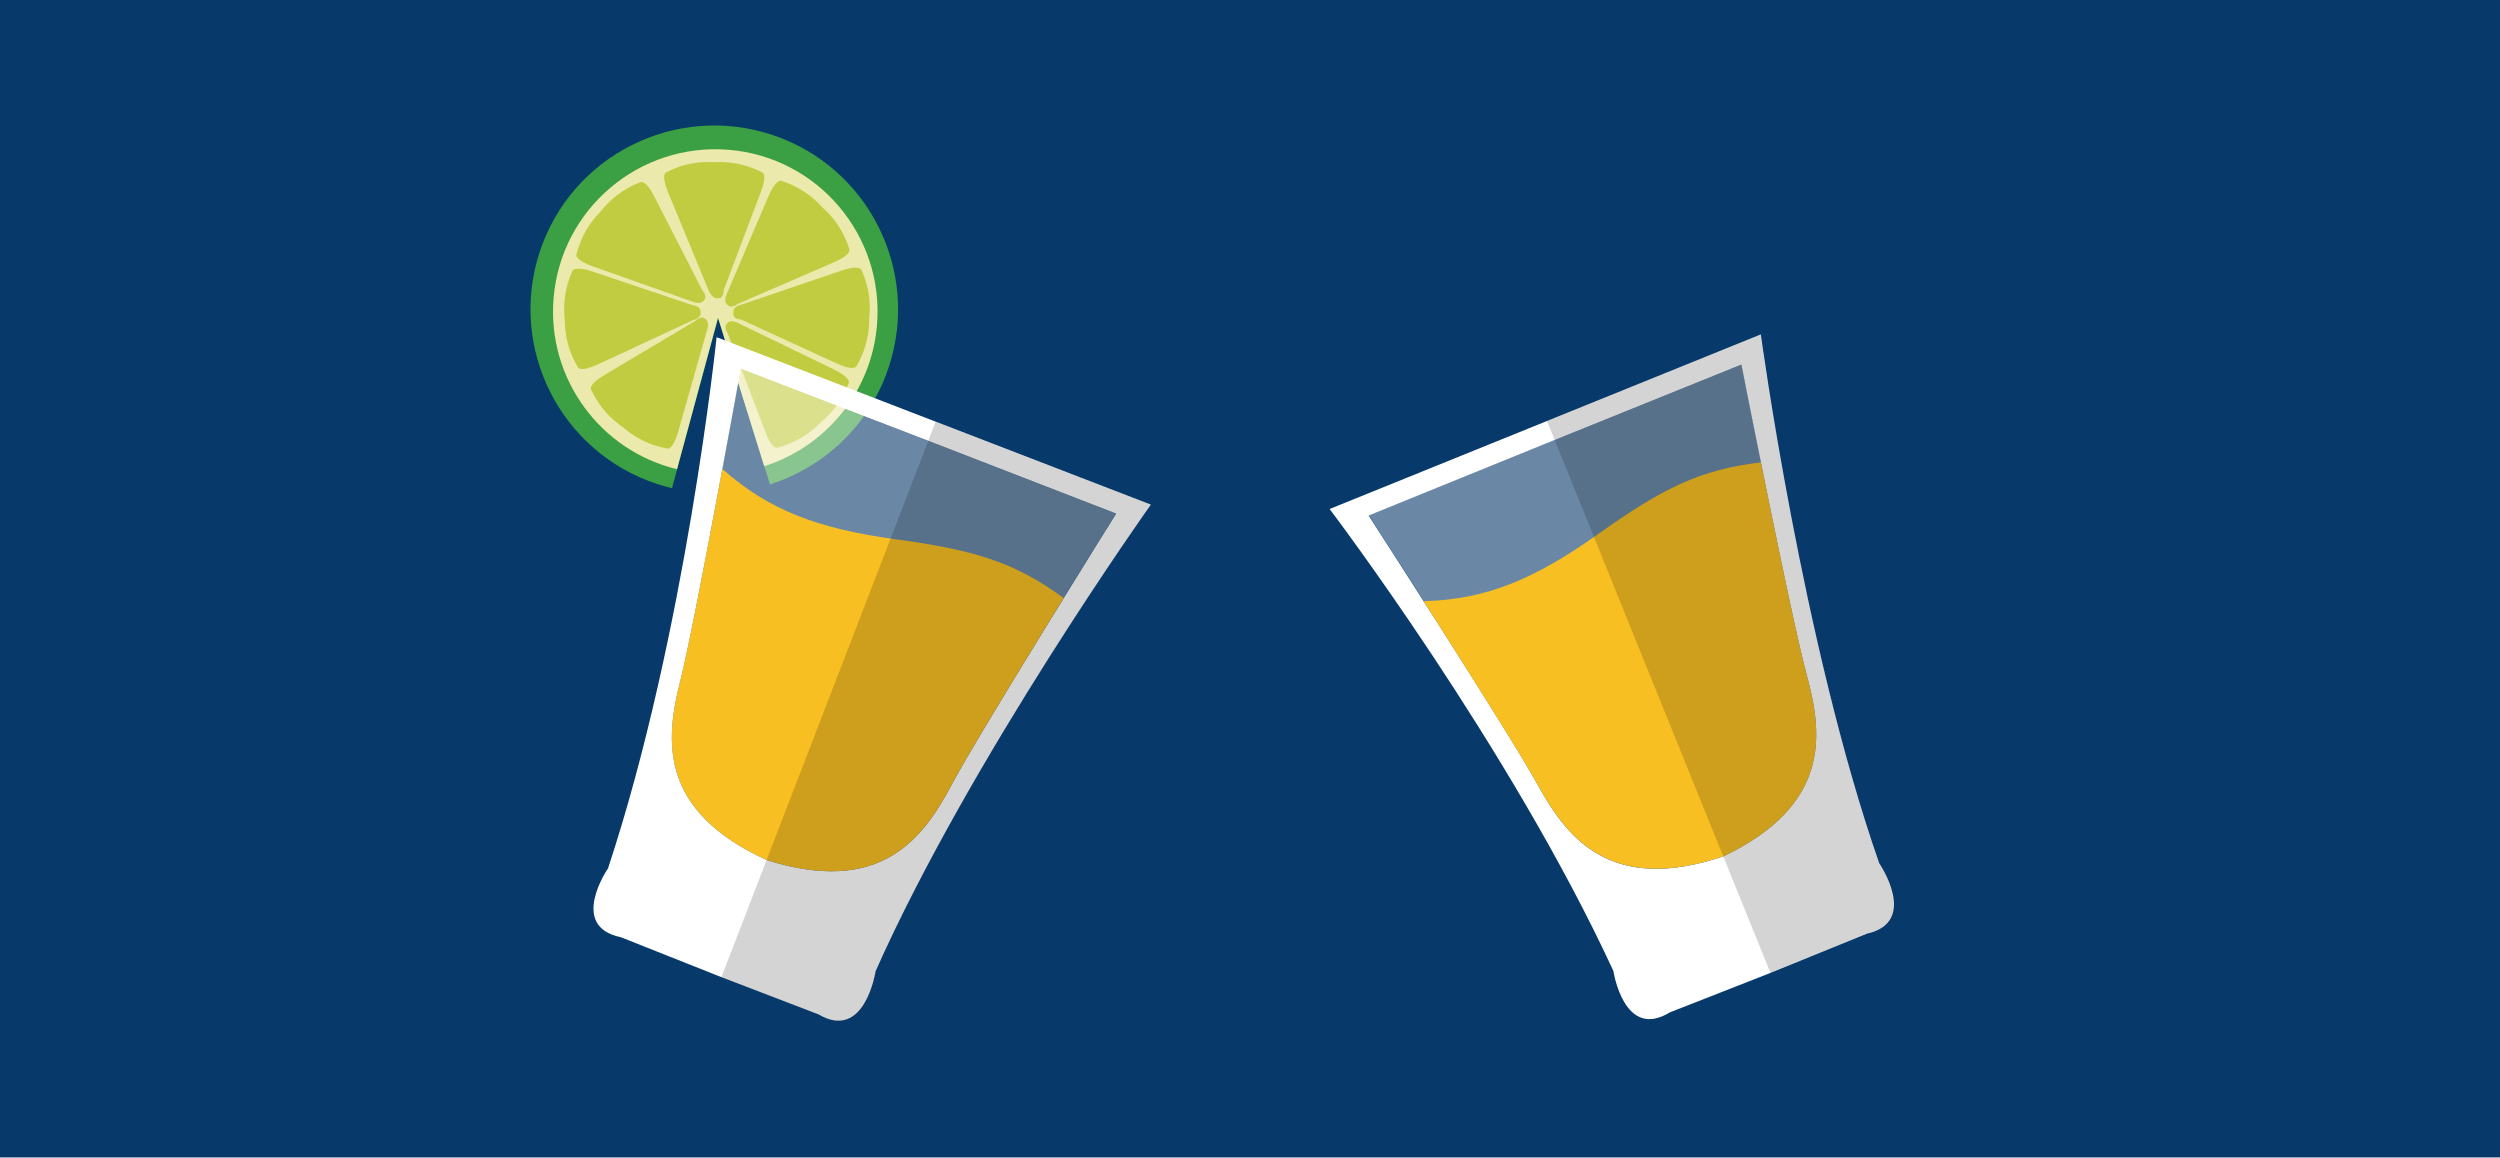
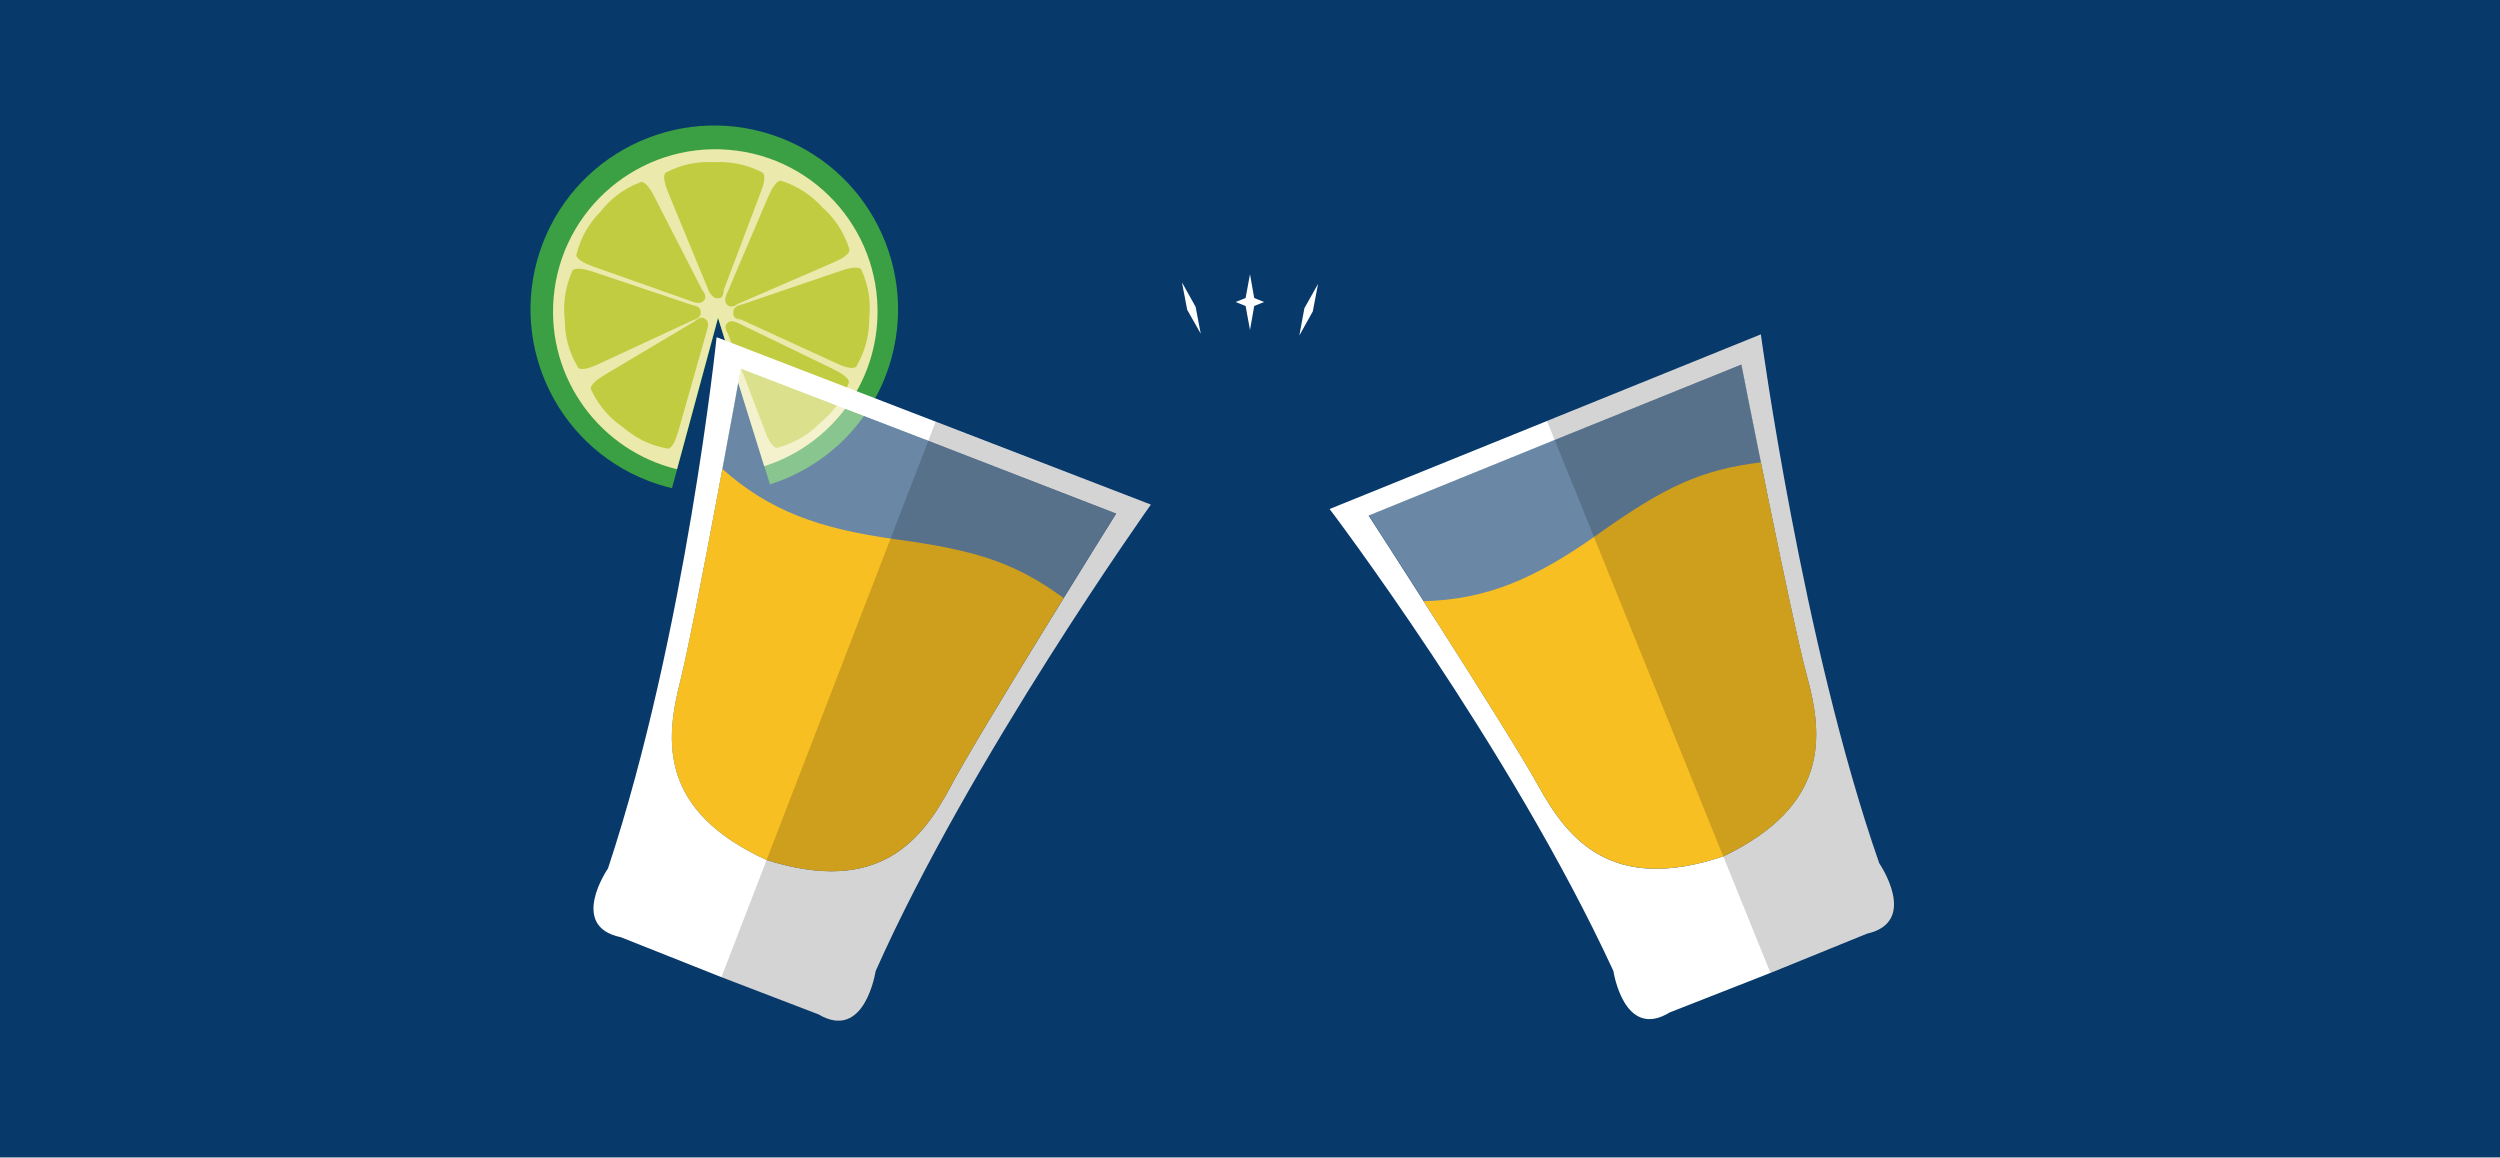
<svg xmlns="http://www.w3.org/2000/svg" version="1.1" id="Layer_1" x="0px" y="0px" viewBox="0 0 1250 578.7" enable-background="new 0 0 1250 578.7" xml:space="preserve">
  <rect fill="#07396B" width="1250" height="578.7" />
  <path fill="#3B9F43" d="M390.2,68.9c-47.3-18.2-100.5,5.3-118.8,52.7c-18.2,47.3,5.3,100.5,52.7,118.8c3.9,1.5,7.9,2.7,11.9,3.7  l23.1-85.1l25.9,83.2c25.7-8.2,47.5-27.4,57.9-54.5C461.1,140.3,437.5,87.1,390.2,68.9z" />
  <path fill="#EBE9AB" d="M359,158.9l23.1,74.2c30.4-9.6,53.6-36.8,56.4-70.6c3.7-44.6-29.4-83.9-74.1-87.6  c-44.6-3.7-83.9,29.4-87.6,74.1c-3.4,40.4,23.5,76.4,61.7,85.6L359,158.9z" />
  <path fill="#C1CC40" d="M380.3,96.3l-18.5,48.9c0,0,0.2,4.2-2.8,3.9v0c-3,0.4-4.7-3.9-4.7-3.9l-20.2-48.9c-3.7-9-1.2-10-1.2-10  c8.7-4.6,17-5.6,23.9-5.2c6.9-0.4,15.4,0.5,24.3,5.1C381.2,86.3,383.9,87.3,380.3,96.3z" />
  <path fill="#C1CC40" d="M327.2,98.4l24,46.8c0,0,2.8,3.1,0.7,5l0,0c-1.5,2.4-5.7,0.6-5.7,0.6l-49.8-17.6c-9.2-3.3-8.2-5.9-8.2-5.9  c2.4-9.6,7.1-16.5,12-21.4c4.3-5.5,10.6-11.2,20-14.8C320.3,91,322.9,89.7,327.2,98.4z" />
  <path fill="#C1CC40" d="M296.3,135.8l50,16.8c0,0,4.2,0.4,4,3.4h0c0.6,3-3.6,4-3.6,4l-47.8,22.2c-8.8,4.1-9.9,1.5-9.9,1.5  c-5.1-8.5-6.6-16.8-6.6-23.7c-0.8-6.9-0.3-15.4,3.8-24.6C286.2,135.5,287,132.7,296.3,135.8z" />
  <path fill="#C1CC40" d="M302.4,187.4l45.2-26.9c0,0,2.9-3,5-1l0,0c2.5,1.4,0.9,5.6,0.9,5.6l-14.4,50.7c-2.7,9.4-5.3,8.5-5.3,8.5  c-9.7-1.7-17-6.1-22.2-10.6c-5.8-3.9-11.9-9.9-16.1-19C295.5,194.8,294,192.3,302.4,187.4z" />
  <path fill="#C1CC40" d="M382.6,215.8l-18.7-49.1c0,0-2.4-3.4-0.2-5.1l0,0c1.8-2.2,5.7,0.1,5.7,0.1l47.5,23c8.8,4.3,7.5,6.7,7.5,6.7  c-3.4,9.3-8.9,15.6-14.3,20c-4.8,5-11.8,9.9-21.5,12.5C388.7,223.8,386,224.9,382.6,215.8z" />
  <path fill="#C1CC40" d="M418.3,181.7l-47.9-22c0,0-4.2,0.3-3.7-3.7h0c-0.3-3,4.1-3.7,4.1-3.7l49.9-17c9.2-3.1,10-0.4,10-0.4  c4.1,9,4.7,17.4,3.9,24.3c0.1,7-1.4,15.4-6.4,24C428.2,183.1,427.1,185.8,418.3,181.7z" />
  <path fill="#C1CC40" d="M417,131.1L368.8,152c0,0-3.3,2.6-5.1,0.4l0,0c-2.3-1.7-0.2-5.7-0.2-5.7l20.7-48.5c3.8-8.9,6.4-7.8,6.4-7.8  c9.4,3,16,8.2,20.6,13.3c5.2,4.6,10.5,11.3,13.5,20.9C424.7,124.7,425.9,127.3,417,131.1z" />
  <path fill="#FFFFFF" d="M575.4,252.3l-217.1-83.7c0,0-15.3,147.8-54.3,265.6c0,0-20,29,6.4,34.4l49.1,19.5l49.8,19.1  c23.2,13.7,28.5-21.6,28.5-21.6C485.1,379.2,575.4,252.3,575.4,252.3z M383.3,430c-53.7-24.6-50.8-59.5-43.2-89.3  c7.5-29.7,30.3-156.3,30.3-156.3l93.7,36l94,36.4c0,0-68.2,109-82.6,136.1C461.1,420.1,439.6,447.8,383.3,430z" />
  <path opacity="0.4" fill="#FFFFFF" d="M558,256.8c0,0-68.2,109-82.6,136.1c-14.4,27.1-35.8,54.9-92.2,37.1  c-53.7-24.6-50.8-59.5-43.2-89.3c7.5-29.7,30.3-156.3,30.3-156.3l93.7,36L558,256.8z" />
  <path fill="#F8BF23" d="M448.2,269.7c-39.5-5.4-63.8-14.6-87-35.2c-7.2,38.9-16.8,88.9-21.1,106.2c-7.6,29.8-10.5,64.7,43.2,89.3  c56.3,17.8,77.8-9.9,92.2-37.1c8.4-15.9,35.5-60.1,56.3-93.9C507.3,281.2,487.9,275.1,448.2,269.7z" />
  <path opacity="0.17" d="M467.8,210.9L360.7,488.6l49,18.8c23.2,13.7,28.2-21.6,28.2-21.6c47.4-106.5,137.4-233.5,137.4-233.5  L467.8,210.9z" />
  <path fill="#FFFFFF" d="M880.4,167.2l-215.6,87.3c0,0,89.9,118.4,141.9,231c0,0,5.2,34.8,28.2,20.7l49.2-19.3l49.4-20.1  c26.3-5.9,6.1-35.2,6.1-35.2C901.2,321.5,880.4,167.2,880.4,167.2z M861.6,428.2c-56,18.8-77.8-8.7-92.6-35.6  c-14.8-26.9-84.7-134.8-84.7-134.8l93-37.8l93.4-37.7c0,0,24.7,126.2,32.8,155.8C911.6,367.8,914.9,402.7,861.6,428.2z" />
  <path opacity="0.4" fill="#FFFFFF" d="M870.8,182.3c0,0,24.7,126.2,32.8,155.8c8,29.6,11.4,64.5-41.9,90  c-56,18.8-77.8-8.7-92.6-35.6c-14.8-26.9-84.7-134.8-84.7-134.8l93-37.8L870.8,182.3z" />
  <path fill="#F8BF23" d="M799.4,266.8c-32.5,23.1-56.6,33-87.6,33.8c21.3,33.3,48.5,76.4,57.2,92c14.8,26.9,36.6,54.3,92.6,35.6  c53.3-25.5,50-60.4,41.9-90c-4.7-17.4-15.2-68.1-23.1-107C850.4,234.8,832.1,243.6,799.4,266.8z" />
  <path opacity="0.17" d="M773.5,210.5l111.7,275.9l48.6-19.8c26.3-5.9,5.8-35.1,5.8-35.1c-38.2-110.1-59.3-264.3-59.3-264.3  L773.5,210.5z" />
+   <polygon fill="#FFFFFF" points="649.7,167.7 649.7,167.6 652.2,154.1 659,142 659,142.1 656.4,155.7 " />
+   <polygon fill="#FFFFFF" points="632,151 627.1,153 625,165 622.8,153 617.8,151 622.8,149 625,137.1 627.1,149 " />
+   <polygon fill="#FFFFFF" points="600.4,167 600.4,166.9 593.6,154.9 591,141.3 591.1,141.4 597.8,153.4 " />
</svg>
